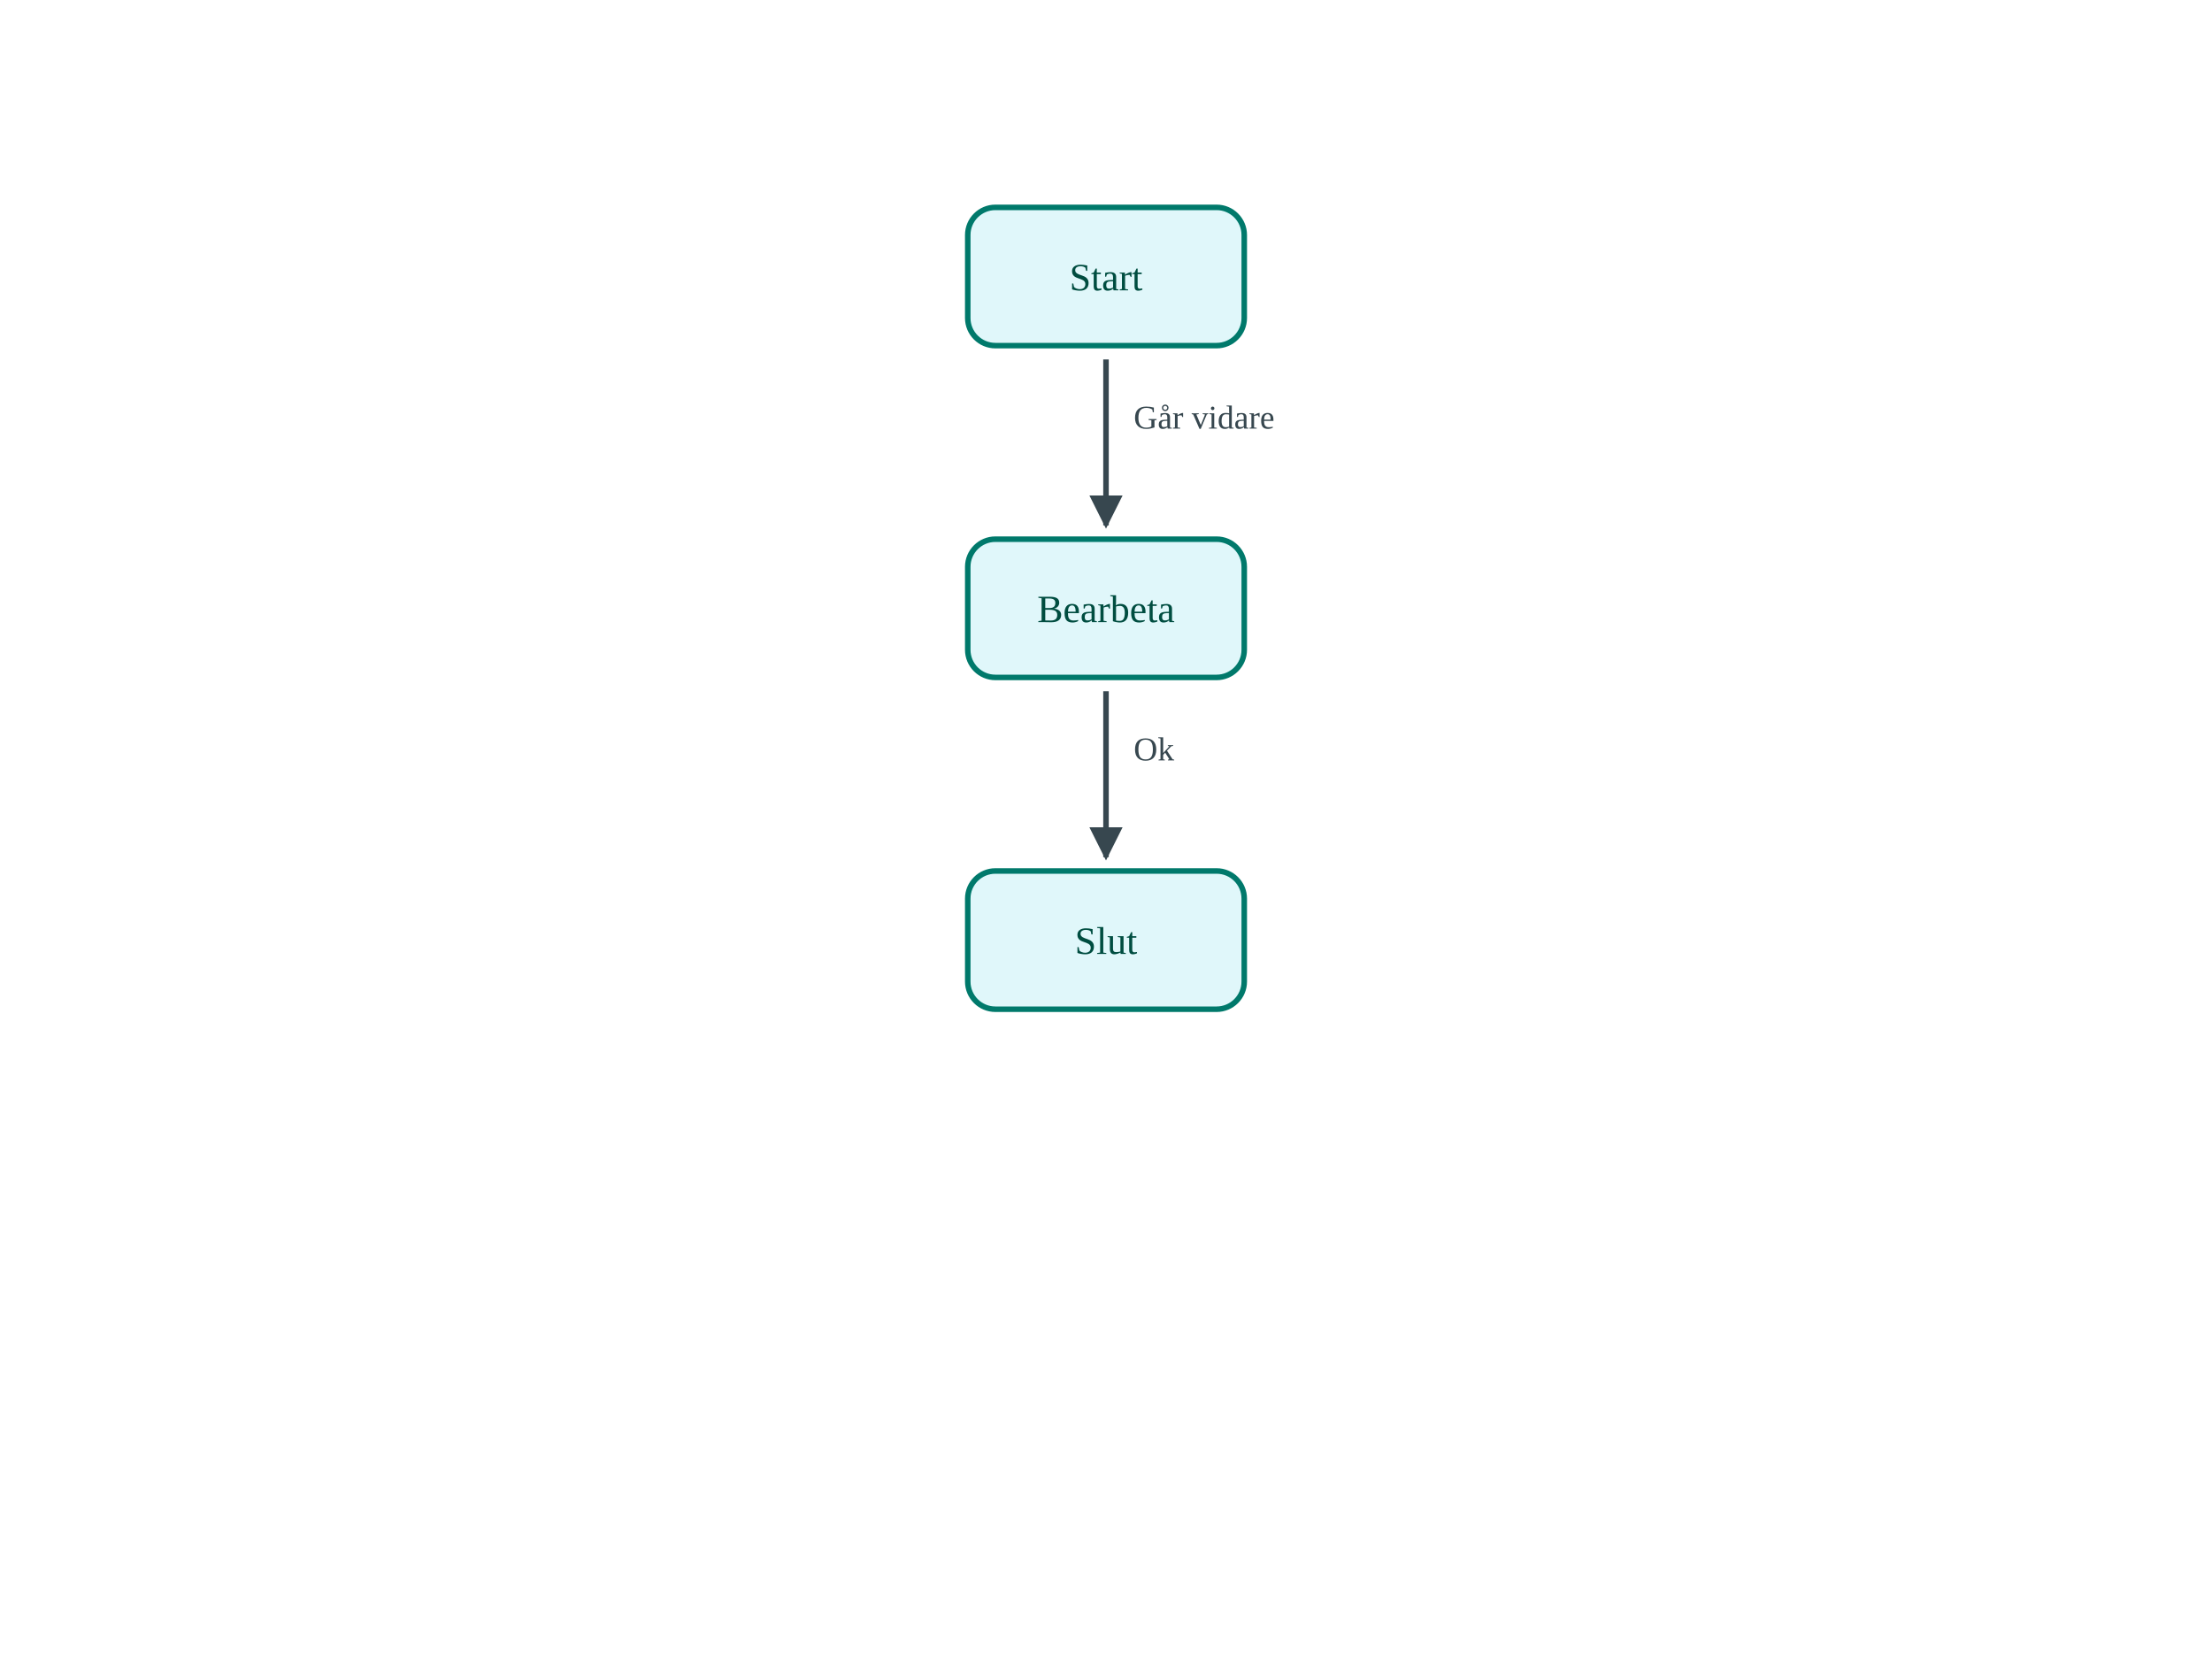
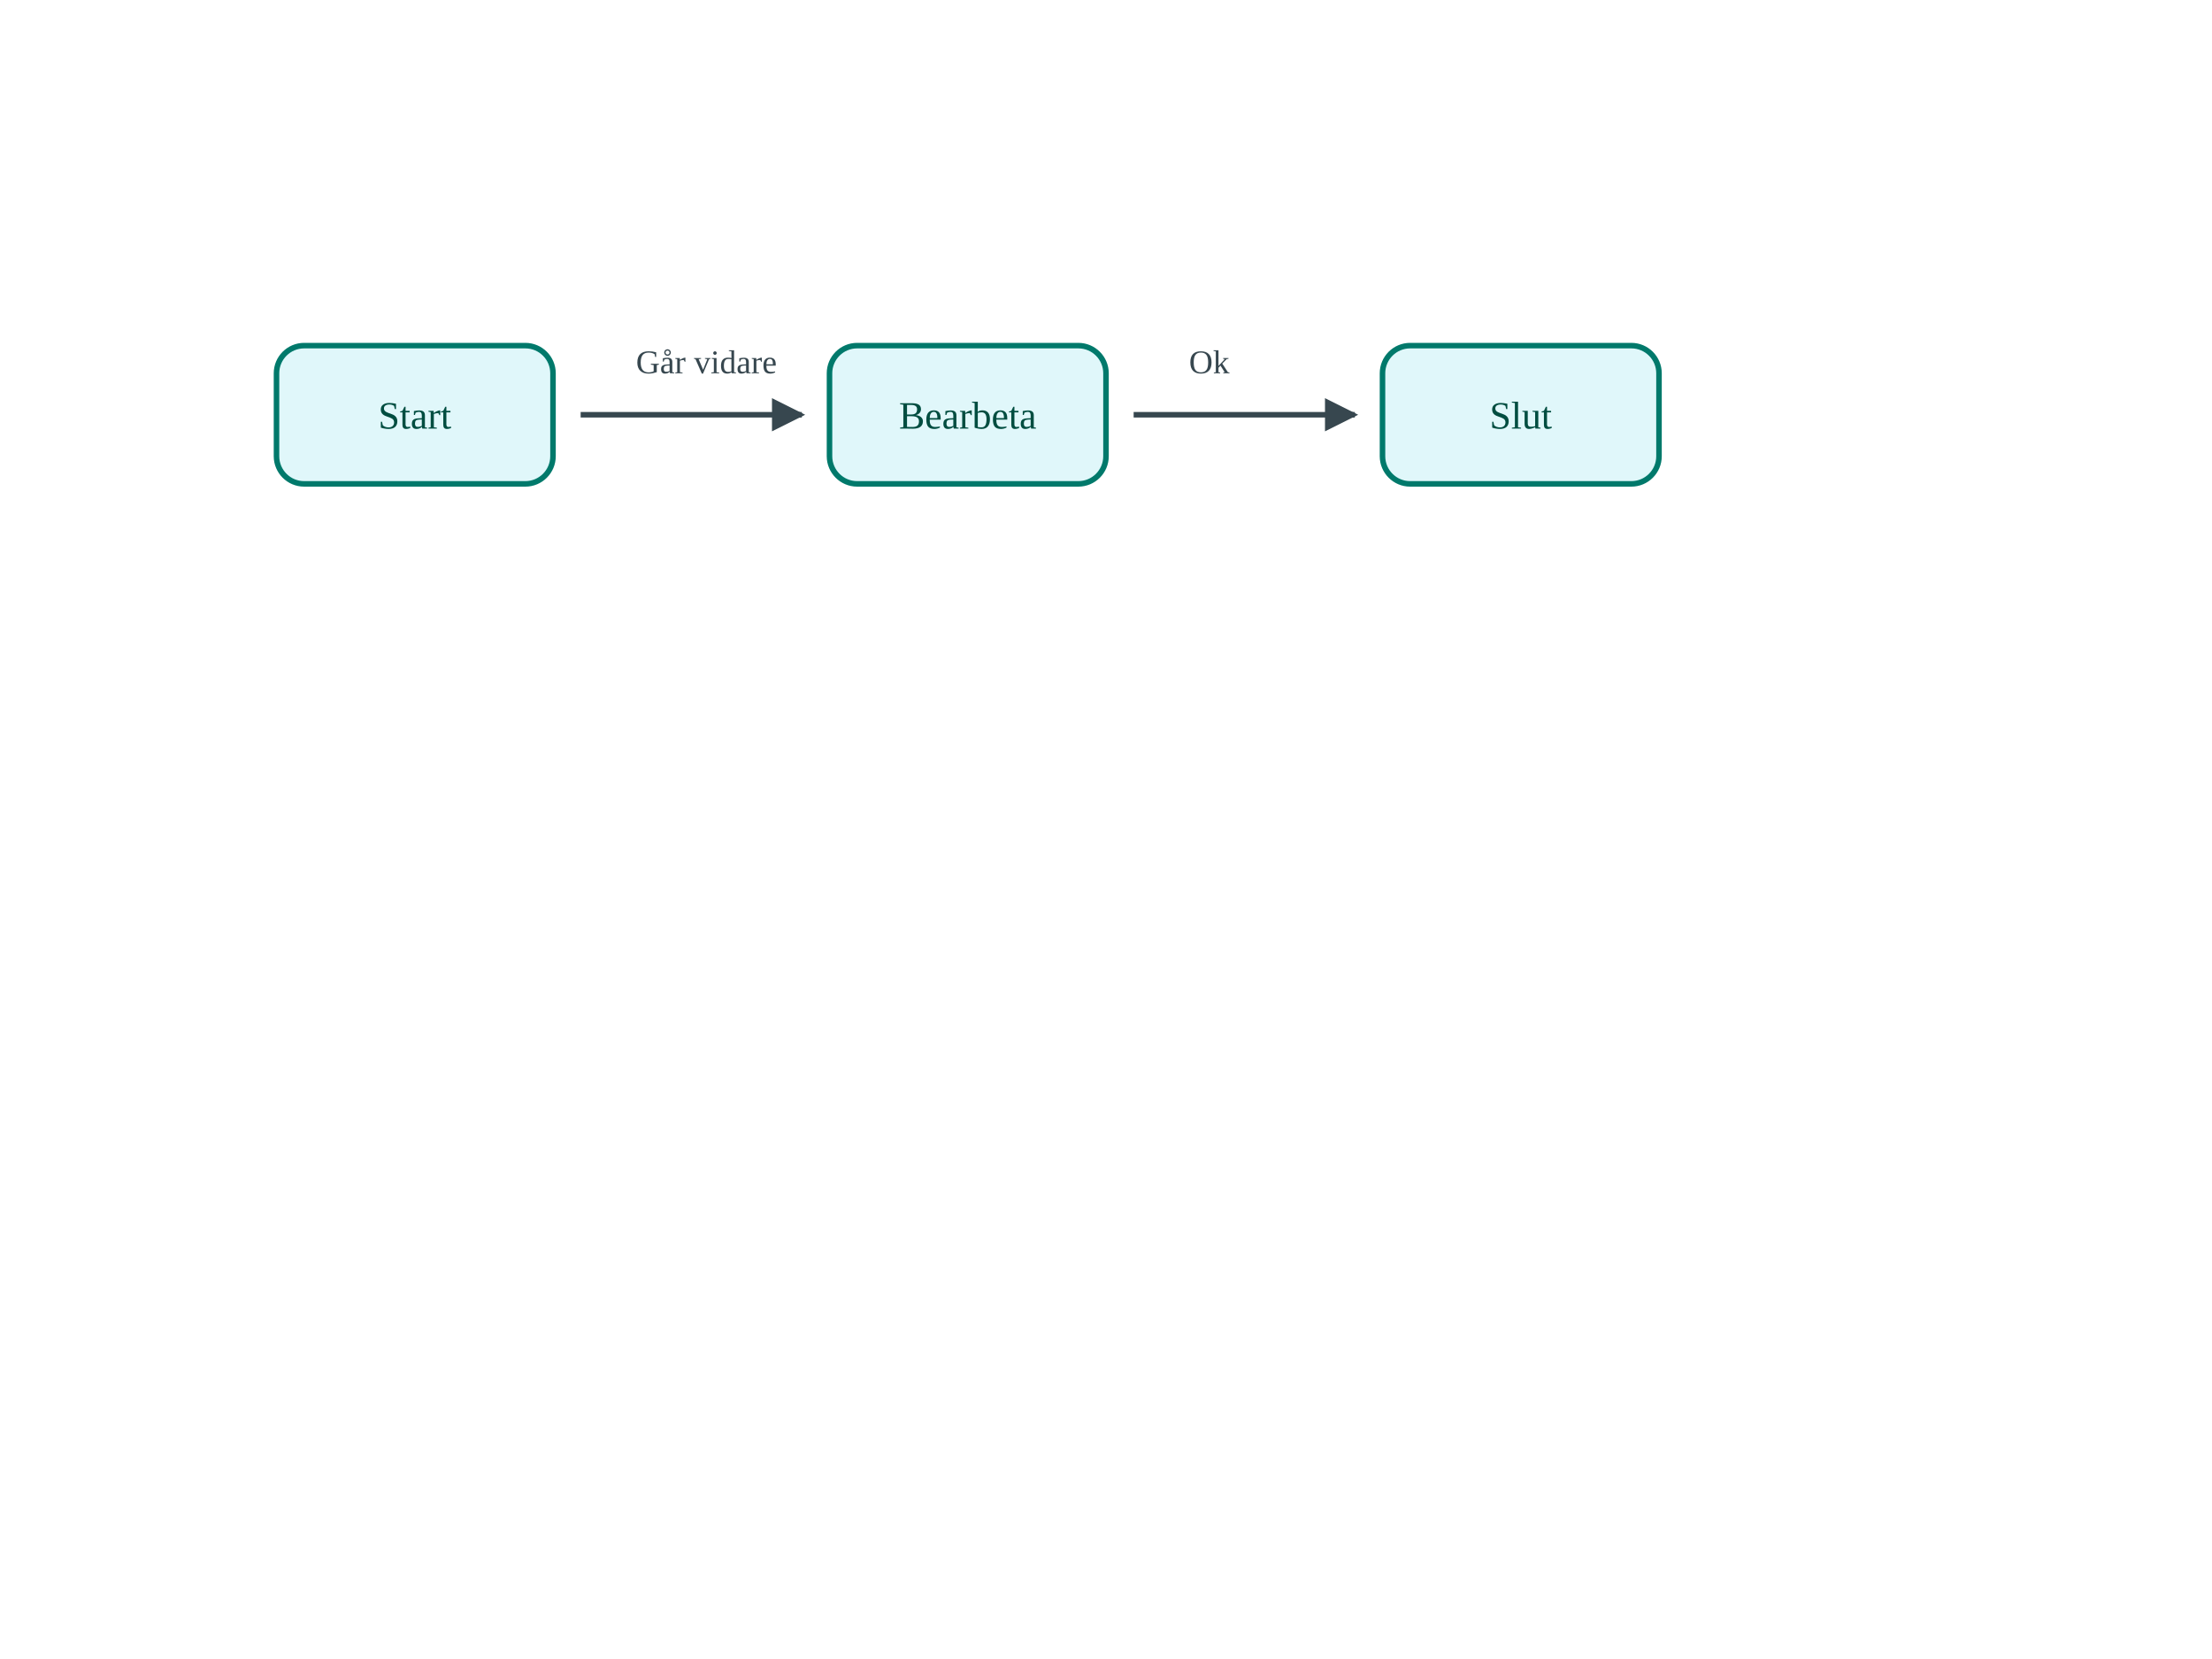
<svg xmlns="http://www.w3.org/2000/svg" width="800" height="600">
-   <rect x="350" y="75" width="100" height="50" rx="10" ry="10" fill="#e0f7fa" stroke="#00796b" stroke-width="2" />
-   <text x="400" y="105" font-size="14" text-anchor="middle" fill="#004d40">Start</text>
-   <rect x="350" y="195" width="100" height="50" rx="10" ry="10" fill="#e0f7fa" stroke="#00796b" stroke-width="2" />
-   <text x="400" y="225" font-size="14" text-anchor="middle" fill="#004d40">Bearbeta</text>
-   <rect x="350" y="315" width="100" height="50" rx="10" ry="10" fill="#e0f7fa" stroke="#00796b" stroke-width="2" />
-   <text x="400" y="345" font-size="14" text-anchor="middle" fill="#004d40">Slut</text>
-   <line x1="400" y1="130" x2="400" y2="190" stroke="#37474f" stroke-width="2" marker-end="url(#arrow)" />
-   <text x="410" y="155" font-size="12" text-anchor="start" fill="#37474f">Går vidare</text>
-   <line x1="400" y1="250" x2="400" y2="310" stroke="#37474f" stroke-width="2" marker-end="url(#arrow)" />
-   <text x="410" y="275" font-size="12" text-anchor="start" fill="#37474f">Ok</text>
+   <rect x="100" y="125" width="100" height="50" rx="10" ry="10" fill="#e0f7fa" stroke="#00796b" stroke-width="2" />
+   <text x="150" y="155" font-size="14" text-anchor="middle" fill="#004d40">Start</text>
+   <rect x="300" y="125" width="100" height="50" rx="10" ry="10" fill="#e0f7fa" stroke="#00796b" stroke-width="2" />
+   <text x="350" y="155" font-size="14" text-anchor="middle" fill="#004d40">Bearbeta</text>
+   <rect x="500" y="125" width="100" height="50" rx="10" ry="10" fill="#e0f7fa" stroke="#00796b" stroke-width="2" />
+   <text x="550" y="155" font-size="14" text-anchor="middle" fill="#004d40">Slut</text>
+   <line x1="210" y1="150" x2="290" y2="150" stroke="#37474f" stroke-width="2" marker-end="url(#arrow)" />
+   <text x="230" y="135" font-size="12" text-anchor="start" fill="#37474f">Går vidare</text>
+   <line x1="410" y1="150" x2="490" y2="150" stroke="#37474f" stroke-width="2" marker-end="url(#arrow)" />
+   <text x="430" y="135" font-size="12" text-anchor="start" fill="#37474f">Ok</text>
  <defs>
    <marker id="arrow" viewBox="0 0 10 10" refX="9" refY="5" markerWidth="6" markerHeight="6" orient="auto-start-reverse">
      <path d="M 0 0 L 10 5 L 0 10 z" fill="#37474f" />
    </marker>
  </defs>
</svg>
